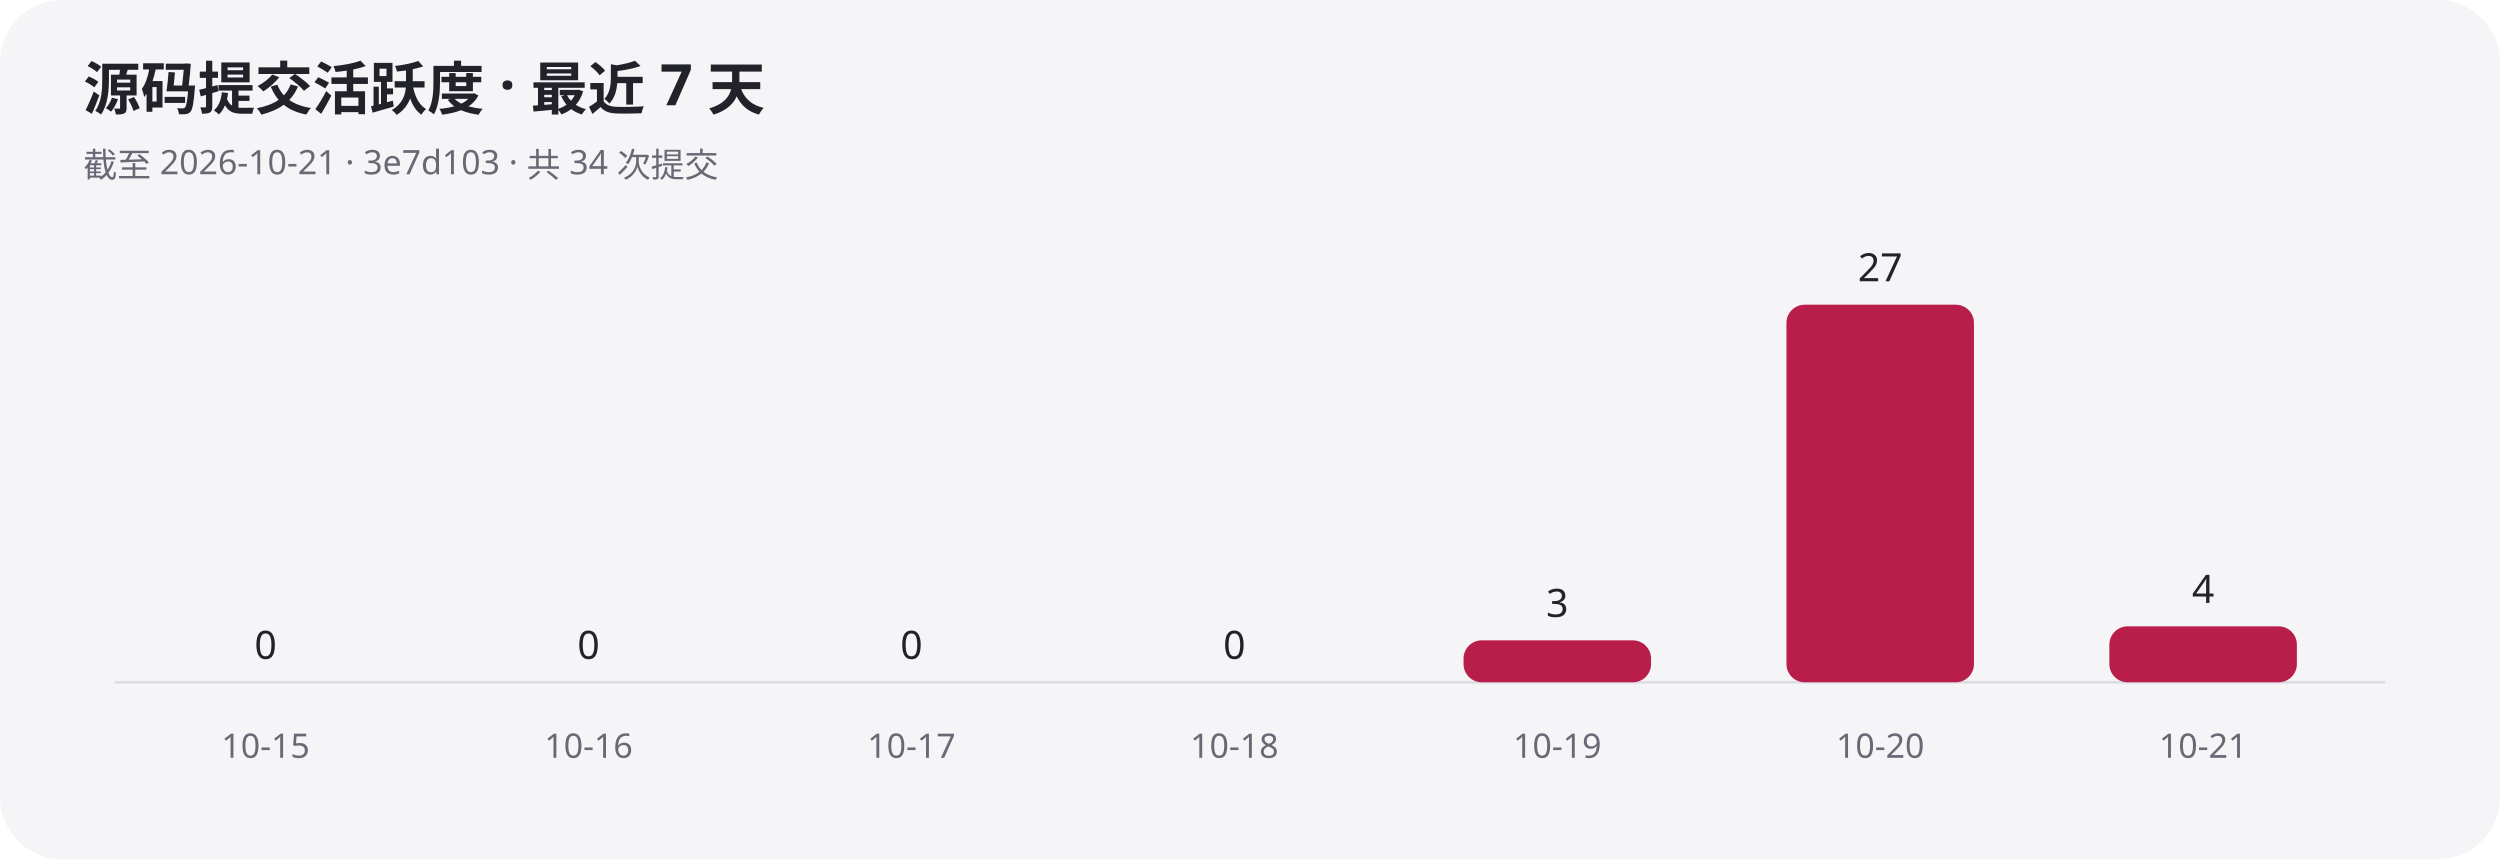
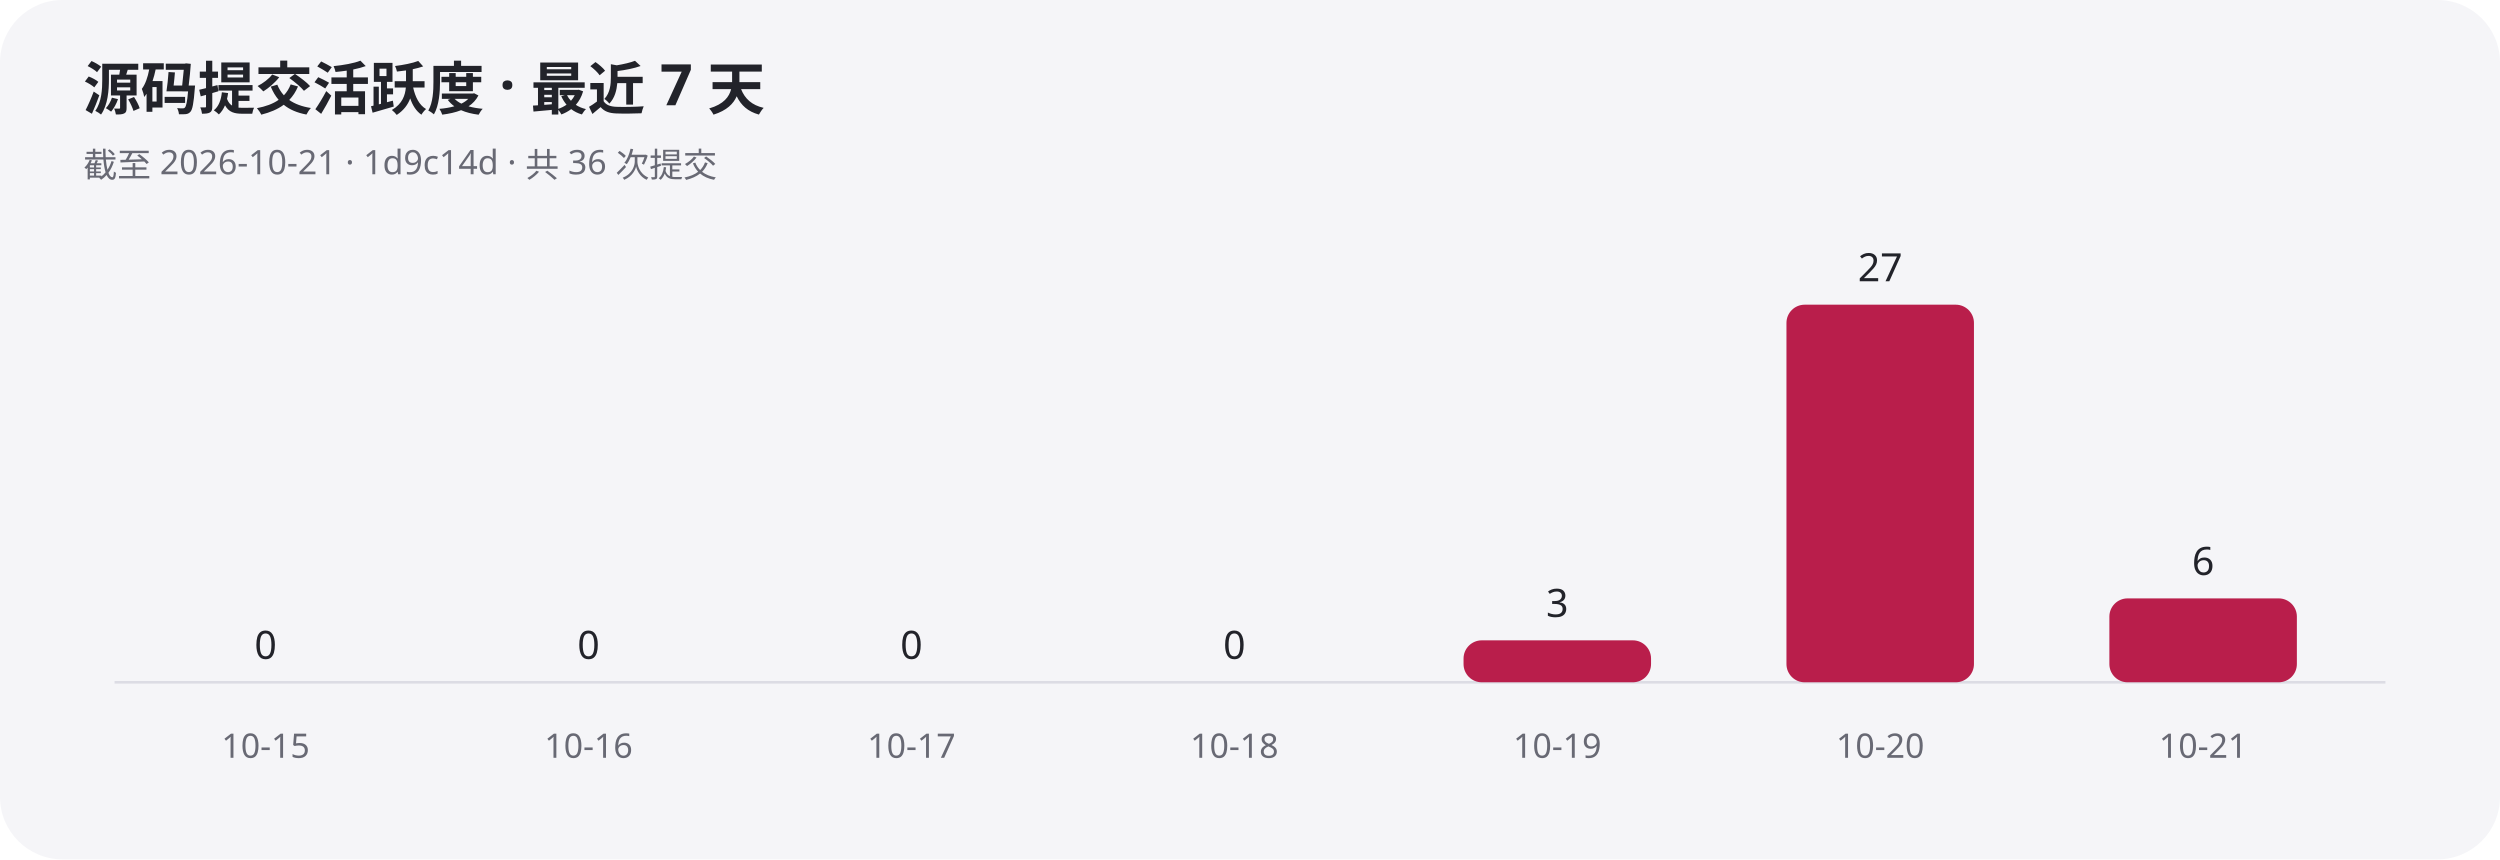
<svg xmlns="http://www.w3.org/2000/svg" width="960" height="330" viewBox="0 0 960 330" role="img" aria-labelledby="title desc">
  <rect width="960" height="330" rx="24" fill="#F5F5F8" />
  <g font-family="system-ui, sans-serif" fill="#22232A">
    <text x="32" y="42" font-size="22" font-weight="650">源码提交活跃度 · 最近 7 天</text>
-     <text x="32" y="68" font-size="13" fill="#686974">截至 2026-10-21 · 3e7d103 · 共 34 次提交</text>
+     <text x="32" y="68" font-size="13" fill="#686974">截至 2026-10-21 · 1d9c14d · 共 36 次提交</text>
    <line x1="44" y1="262" x2="916" y2="262" stroke="#DCDCE4" />
    <rect x="66" y="262.0" width="72" height="0.0" rx="7" fill="#B91E4B" />
    <text x="102" y="253.0" font-size="15" text-anchor="middle">0</text>
    <text x="102" y="291" font-size="13" text-anchor="middle" fill="#686974">10-15</text>
    <rect x="190" y="262.0" width="72" height="0.0" rx="7" fill="#B91E4B" />
    <text x="226" y="253.0" font-size="15" text-anchor="middle">0</text>
    <text x="226" y="291" font-size="13" text-anchor="middle" fill="#686974">10-16</text>
    <rect x="314" y="262.0" width="72" height="0.0" rx="7" fill="#B91E4B" />
    <text x="350" y="253.0" font-size="15" text-anchor="middle">0</text>
    <text x="350" y="291" font-size="13" text-anchor="middle" fill="#686974">10-17</text>
    <rect x="438" y="262.0" width="72" height="0.0" rx="7" fill="#B91E4B" />
    <text x="474" y="253.0" font-size="15" text-anchor="middle">0</text>
    <text x="474" y="291" font-size="13" text-anchor="middle" fill="#686974">10-18</text>
    <rect x="562" y="245.89" width="72" height="16.11" rx="7" fill="#B91E4B" />
    <text x="598" y="236.89" font-size="15" text-anchor="middle">3</text>
    <text x="598" y="291" font-size="13" text-anchor="middle" fill="#686974">10-19</text>
    <rect x="686" y="117.0" width="72" height="145.0" rx="7" fill="#B91E4B" />
    <text x="722" y="108.0" font-size="15" text-anchor="middle">27</text>
    <text x="722" y="291" font-size="13" text-anchor="middle" fill="#686974">10-20</text>
-     <rect x="810" y="240.52" width="72" height="21.48" rx="7" fill="#B91E4B" />
-     <text x="846" y="231.52" font-size="15" text-anchor="middle">4</text>
+     <rect x="810" y="229.78" width="72" height="32.22" rx="7" fill="#B91E4B" />
+     <text x="846" y="220.78" font-size="15" text-anchor="middle">6</text>
    <text x="846" y="291" font-size="13" text-anchor="middle" fill="#686974">10-21</text>
  </g>
</svg>
